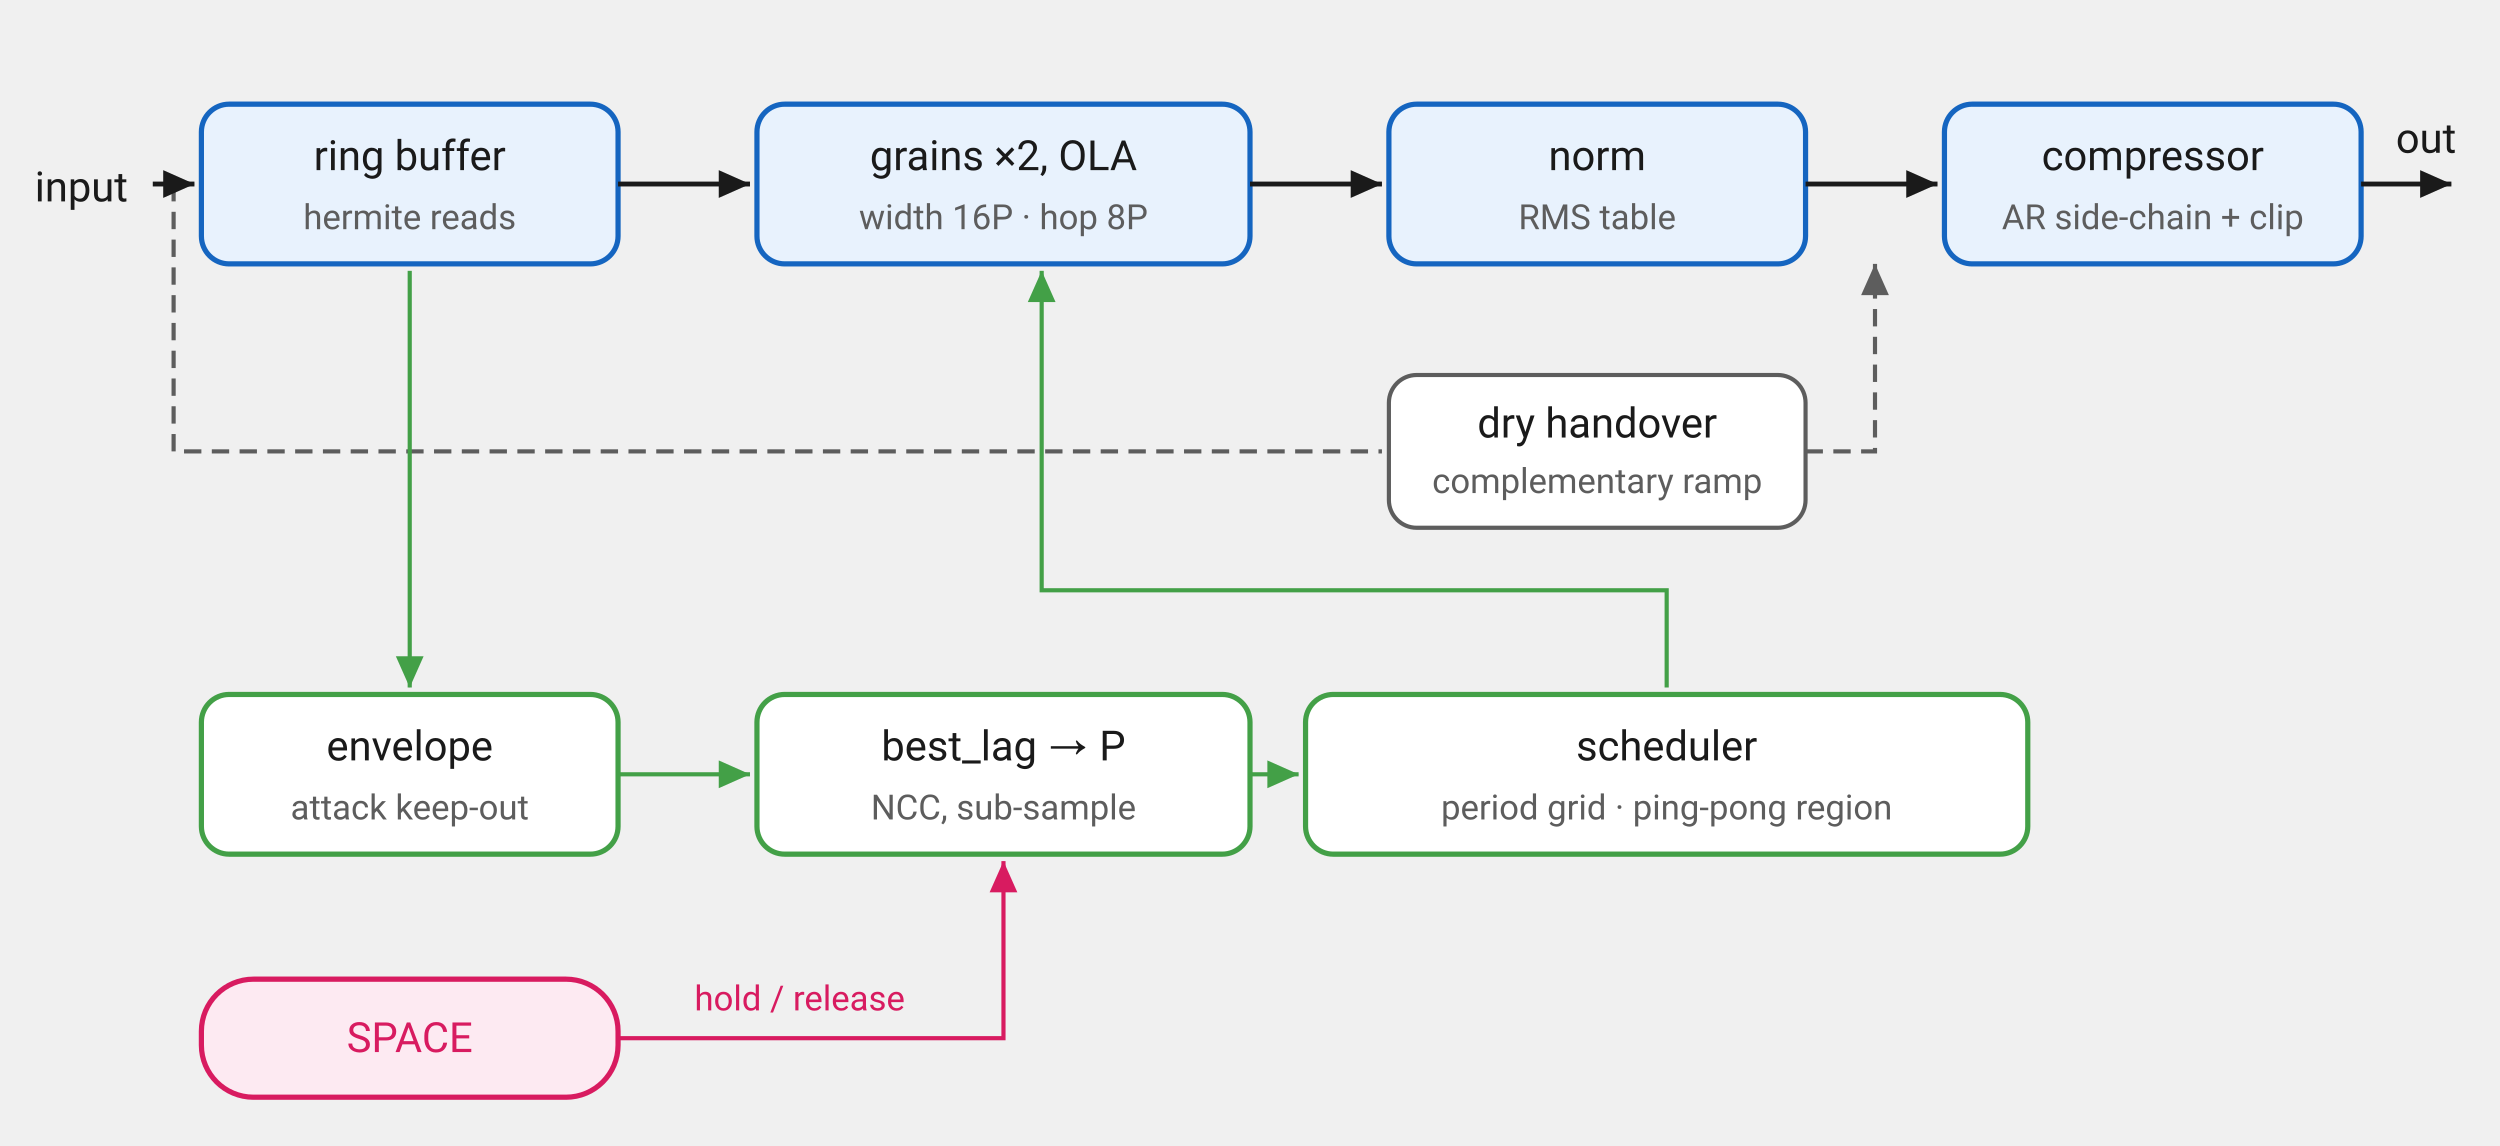
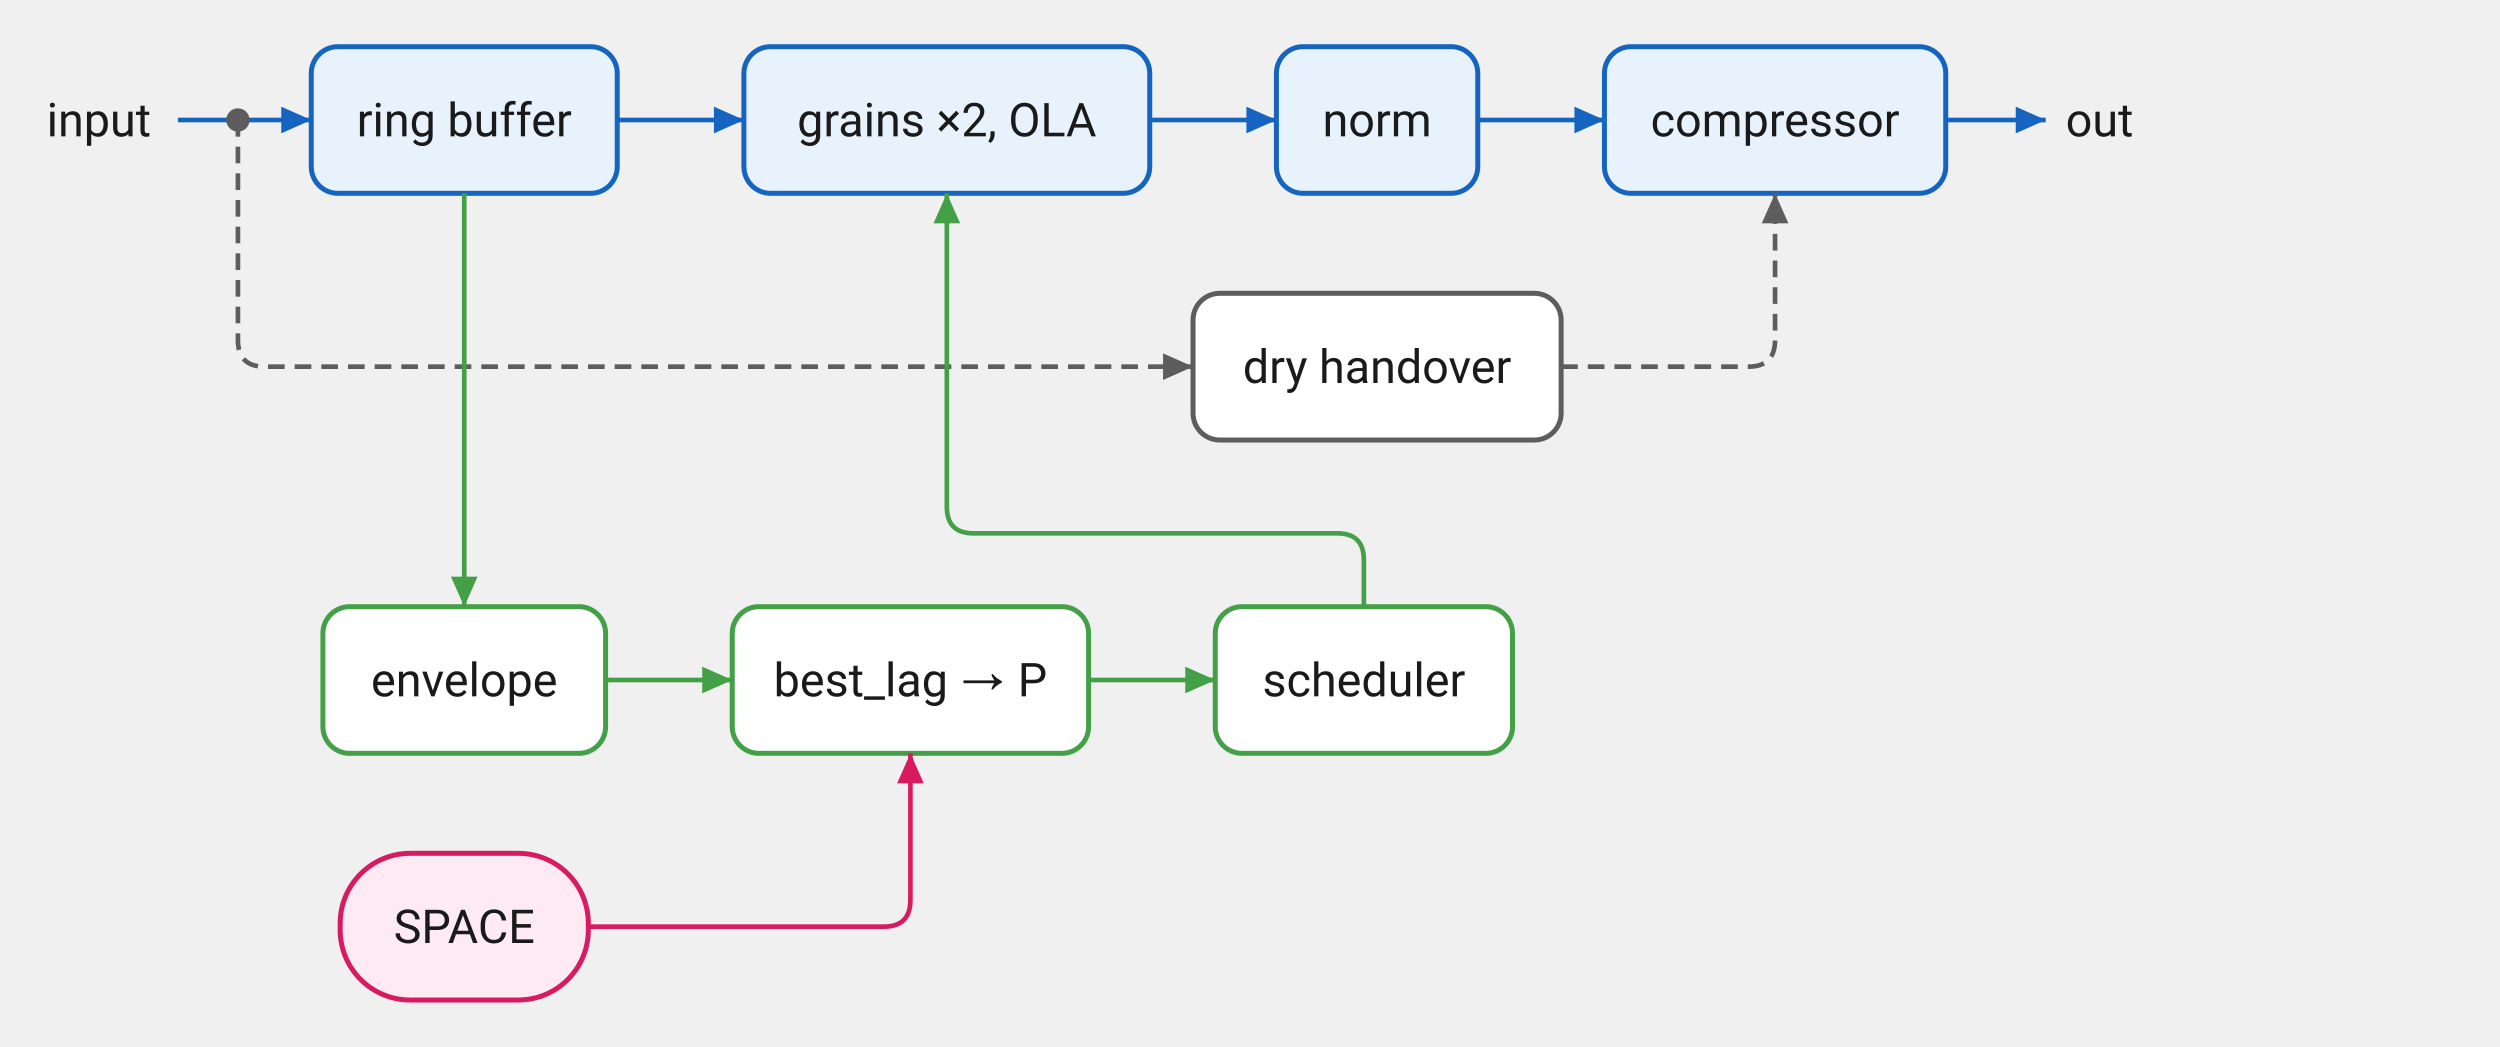
- <svg xmlns="http://www.w3.org/2000/svg" width="720" height="330" viewBox="0 0 720 330" font-family="-apple-system, BlinkMacSystemFont, &quot;Segoe UI&quot;, Roboto, Helvetica, Arial, sans-serif, &quot;Apple Color Emoji&quot;, &quot;Segoe UI Emoji&quot;, &quot;Segoe UI Symbol&quot;" font-size="12">
-   <text x="10" y="58" fill="#1a1a1a">input</text>
-   <rect x="58" y="30" width="120" height="46" rx="8" fill="#e8f2fd" stroke="#1565c0" stroke-width="1.5" />
-   <text x="118" y="49" text-anchor="middle" fill="#1a1a1a">ring buffer</text>
-   <text x="118" y="66" text-anchor="middle" fill="#5d5d5d" font-size="10">hermite reads</text>
-   <rect x="218" y="30" width="142" height="46" rx="8" fill="#e8f2fd" stroke="#1565c0" stroke-width="1.5" />
-   <text x="289" y="49" text-anchor="middle" fill="#1a1a1a">grains ×2, OLA</text>
-   <text x="289" y="66" text-anchor="middle" fill="#5d5d5d" font-size="10">width 16P · hop 8P</text>
-   <rect x="400" y="30" width="120" height="46" rx="8" fill="#e8f2fd" stroke="#1565c0" stroke-width="1.5" />
-   <text x="460" y="49" text-anchor="middle" fill="#1a1a1a">norm</text>
-   <text x="460" y="66" text-anchor="middle" fill="#5d5d5d" font-size="10">RMS table</text>
-   <rect x="560" y="30" width="120" height="46" rx="8" fill="#e8f2fd" stroke="#1565c0" stroke-width="1.5" />
-   <text x="620" y="49" text-anchor="middle" fill="#1a1a1a">compressor</text>
-   <text x="620" y="66" text-anchor="middle" fill="#5d5d5d" font-size="10">AR side-chain + clip</text>
-   <line x1="44" y1="53" x2="56" y2="53" stroke="#1a1a1a" stroke-width="1.4" />
-   <line x1="178" y1="53" x2="216" y2="53" stroke="#1a1a1a" stroke-width="1.4" />
-   <line x1="360" y1="53" x2="398" y2="53" stroke="#1a1a1a" stroke-width="1.4" />
-   <line x1="520" y1="53" x2="558" y2="53" stroke="#1a1a1a" stroke-width="1.4" />
-   <line x1="680" y1="53" x2="706" y2="53" stroke="#1a1a1a" stroke-width="1.4" />
-   <text x="690" y="44" fill="#1a1a1a">out</text>
-   <path d="M 50 53 L 50 130 L 398 130" fill="none" stroke="#5d5d5d" stroke-width="1.2" stroke-dasharray="5,3" />
-   <rect x="400" y="108" width="120" height="44" rx="8" fill="#ffffff" stroke="#5d5d5d" stroke-width="1.2" />
-   <text x="460" y="126" text-anchor="middle" fill="#1a1a1a">dry handover</text>
-   <text x="460" y="142" text-anchor="middle" fill="#5d5d5d" font-size="10">complementary ramp</text>
-   <path d="M 520 130 L 540 130 L 540 76" fill="none" stroke="#5d5d5d" stroke-width="1.2" stroke-dasharray="5,3" />
-   <rect x="58" y="200" width="120" height="46" rx="8" fill="#ffffff" stroke="#43a047" stroke-width="1.5" />
-   <text x="118" y="219" text-anchor="middle" fill="#1a1a1a">envelope</text>
-   <text x="118" y="236" text-anchor="middle" fill="#5d5d5d" font-size="10">attack keep-out</text>
-   <rect x="218" y="200" width="142" height="46" rx="8" fill="#ffffff" stroke="#43a047" stroke-width="1.5" />
-   <text x="289" y="219" text-anchor="middle" fill="#1a1a1a">best_lag → P</text>
-   <text x="289" y="236" text-anchor="middle" fill="#5d5d5d" font-size="10">NCC, sub-sample</text>
-   <rect x="376" y="200" width="208" height="46" rx="8" fill="#ffffff" stroke="#43a047" stroke-width="1.5" />
-   <text x="480" y="219" text-anchor="middle" fill="#1a1a1a">scheduler</text>
-   <text x="480" y="236" text-anchor="middle" fill="#5d5d5d" font-size="10">period grid · ping-pong region</text>
-   <line x1="118" y1="78" x2="118" y2="198" stroke="#43a047" stroke-width="1.2" />
-   <line x1="178" y1="223" x2="216" y2="223" stroke="#43a047" stroke-width="1.2" />
-   <line x1="360" y1="223" x2="374" y2="223" stroke="#43a047" stroke-width="1.2" />
-   <line x1="480" y1="198" x2="480" y2="120 " stroke="#43a047" stroke-width="1.2" opacity="0" />
-   <path d="M 480 198 L 480 170 L 300 170 L 300 78" fill="none" stroke="#43a047" stroke-width="1.2" />
-   <rect x="58" y="282" width="120" height="34" rx="15" fill="#fdeaf2" stroke="#d81b60" stroke-width="1.5" />
-   <text x="118" y="303" text-anchor="middle" fill="#d81b60">SPACE</text>
-   <path d="M 178 299 L 289 299 L 289 248" fill="none" stroke="#d81b60" stroke-width="1.2" />
-   <text x="200" y="291" fill="#d81b60" font-size="10">hold / release</text>
-   <polygon points="56.00,53.00 47.00,57.00 47.00,49.00" fill="#1a1a1a" />
-   <polygon points="216.00,53.00 207.00,57.00 207.00,49.00" fill="#1a1a1a" />
-   <polygon points="398.00,53.00 389.00,57.00 389.00,49.00" fill="#1a1a1a" />
-   <polygon points="558.00,53.00 549.00,57.00 549.00,49.00" fill="#1a1a1a" />
-   <polygon points="706.00,53.00 697.00,57.00 697.00,49.00" fill="#1a1a1a" />
-   <polygon points="118.00,198.00 114.00,189.00 122.00,189.00" fill="#43a047" />
-   <polygon points="216.00,223.00 207.00,227.00 207.00,219.00" fill="#43a047" />
-   <polygon points="374.00,223.00 365.00,227.00 365.00,219.00" fill="#43a047" />
-   <polygon points="540.00,76.00 544.00,85.00 536.00,85.00" fill="#5d5d5d" />
-   <polygon points="300.00,78.00 304.00,87.00 296.00,87.00" fill="#43a047" />
-   <polygon points="289.00,248.00 293.00,257.00 285.00,257.00" fill="#d81b60" />
+ <svg xmlns="http://www.w3.org/2000/svg" width="750" height="314" viewBox="0 0 750 314" font-family="-apple-system, BlinkMacSystemFont, &quot;Segoe UI&quot;, Roboto, Helvetica, Arial, sans-serif, &quot;Apple Color Emoji&quot;, &quot;Segoe UI Emoji&quot;, &quot;Segoe UI Symbol&quot;" font-size="14">
+   <rect x="93.375" y="14" width="91.797" height="44" rx="8" fill="#e8f2fd" stroke="#1565c0" stroke-width="1.5" />
+   <text x="139.273" y="40.9" text-anchor="middle" fill="#1a1a1a">ring buffer</text>
+   <rect x="223.172" y="14" width="121.75" height="44" rx="8" fill="#e8f2fd" stroke="#1565c0" stroke-width="1.5" />
+   <text x="284.047" y="40.9" text-anchor="middle" fill="#1a1a1a">grains ×2, OLA</text>
+   <rect x="382.922" y="14" width="60.406" height="44" rx="8" fill="#e8f2fd" stroke="#1565c0" stroke-width="1.5" />
+   <text x="413.125" y="40.9" text-anchor="middle" fill="#1a1a1a">norm</text>
+   <rect x="481.328" y="14" width="102.391" height="44" rx="8" fill="#e8f2fd" stroke="#1565c0" stroke-width="1.5" />
+   <text x="532.523" y="40.9" text-anchor="middle" fill="#1a1a1a">compressor</text>
+   <rect x="357.914" y="88" width="110.422" height="44" rx="8" fill="#ffffff" stroke="#5d5d5d" stroke-width="1.5" />
+   <text x="413.125" y="114.9" text-anchor="middle" fill="#1a1a1a">dry handover</text>
+   <rect x="96.875" y="182" width="84.797" height="44" rx="8" fill="#ffffff" stroke="#43a047" stroke-width="1.5" />
+   <text x="139.273" y="208.9" text-anchor="middle" fill="#1a1a1a">envelope</text>
+   <rect x="219.672" y="182" width="106.906" height="44" rx="8" fill="#ffffff" stroke="#43a047" stroke-width="1.5" />
+   <text x="273.125" y="208.9" text-anchor="middle" fill="#1a1a1a">best_lag → P</text>
+   <rect x="364.578" y="182" width="89.172" height="44" rx="8" fill="#ffffff" stroke="#43a047" stroke-width="1.5" />
+   <text x="409.164" y="208.9" text-anchor="middle" fill="#1a1a1a">scheduler</text>
+   <rect x="102.047" y="256" width="74.453" height="44" rx="21" fill="#fdeaf2" stroke="#d81b60" stroke-width="1.5" />
+   <text x="139.273" y="282.9" text-anchor="middle" fill="#1a1a1a">SPACE</text>
+   <line x1="53.375" y1="36" x2="93.375" y2="36" stroke="#1565c0" stroke-width="1.4" />
+   <line x1="185.172" y1="36" x2="223.172" y2="36" stroke="#1565c0" stroke-width="1.4" />
+   <line x1="344.922" y1="36" x2="382.922" y2="36" stroke="#1565c0" stroke-width="1.4" />
+   <line x1="443.328" y1="36" x2="481.328" y2="36" stroke="#1565c0" stroke-width="1.4" />
+   <line x1="583.719" y1="36" x2="613.719" y2="36" stroke="#1565c0" stroke-width="1.4" />
+   <path d="M 71.38 36 L 71.38 102 Q 71.38 110 79.38 110 L 357.91 110" fill="none" stroke="#5d5d5d" stroke-width="1.4" stroke-dasharray="5,3" />
+   <path d="M 468.34 110 L 524.52 110 Q 532.52 110 532.52 102 L 532.52 58" fill="none" stroke="#5d5d5d" stroke-width="1.4" stroke-dasharray="5,3" />
+   <line x1="139.273" y1="58" x2="139.273" y2="182" stroke="#43a047" stroke-width="1.4" />
+   <line x1="181.672" y1="204" x2="219.672" y2="204" stroke="#43a047" stroke-width="1.4" />
+   <line x1="326.578" y1="204" x2="364.578" y2="204" stroke="#43a047" stroke-width="1.4" />
+   <path d="M 409.16 182 L 409.16 168 Q 409.16 160 401.16 160 L 292.05 160 Q 284.05 160 284.05 152 L 284.05 58" fill="none" stroke="#43a047" stroke-width="1.4" />
+   <path d="M 176.5 278 L 265.12 278 Q 273.12 278 273.12 270 L 273.12 226" fill="none" stroke="#d81b60" stroke-width="1.4" />
+   <circle cx="71.375" cy="36" r="3.5" fill="#5d5d5d" />
+   <text x="14" y="40.9" fill="#1a1a1a">input</text>
+   <text x="619.719" y="40.9" fill="#1a1a1a">out</text>
+   <polygon points="93.375,36 84.375,40 84.375,32" fill="#1565c0" />
+   <polygon points="223.172,36 214.172,40 214.172,32" fill="#1565c0" />
+   <polygon points="382.922,36 373.922,40 373.922,32" fill="#1565c0" />
+   <polygon points="481.328,36 472.328,40 472.328,32" fill="#1565c0" />
+   <polygon points="613.719,36 604.719,40 604.719,32" fill="#1565c0" />
+   <polygon points="357.914,110 348.914,114 348.914,106" fill="#5d5d5d" />
+   <polygon points="532.523,58 536.523,67 528.523,67" fill="#5d5d5d" />
+   <polygon points="139.273,182 135.273,173 143.273,173" fill="#43a047" />
+   <polygon points="219.672,204 210.672,208 210.672,200" fill="#43a047" />
+   <polygon points="364.578,204 355.578,208 355.578,200" fill="#43a047" />
+   <polygon points="284.047,58 288.047,67 280.047,67" fill="#43a047" />
+   <polygon points="273.125,226 277.125,235 269.125,235" fill="#d81b60" />
</svg>
